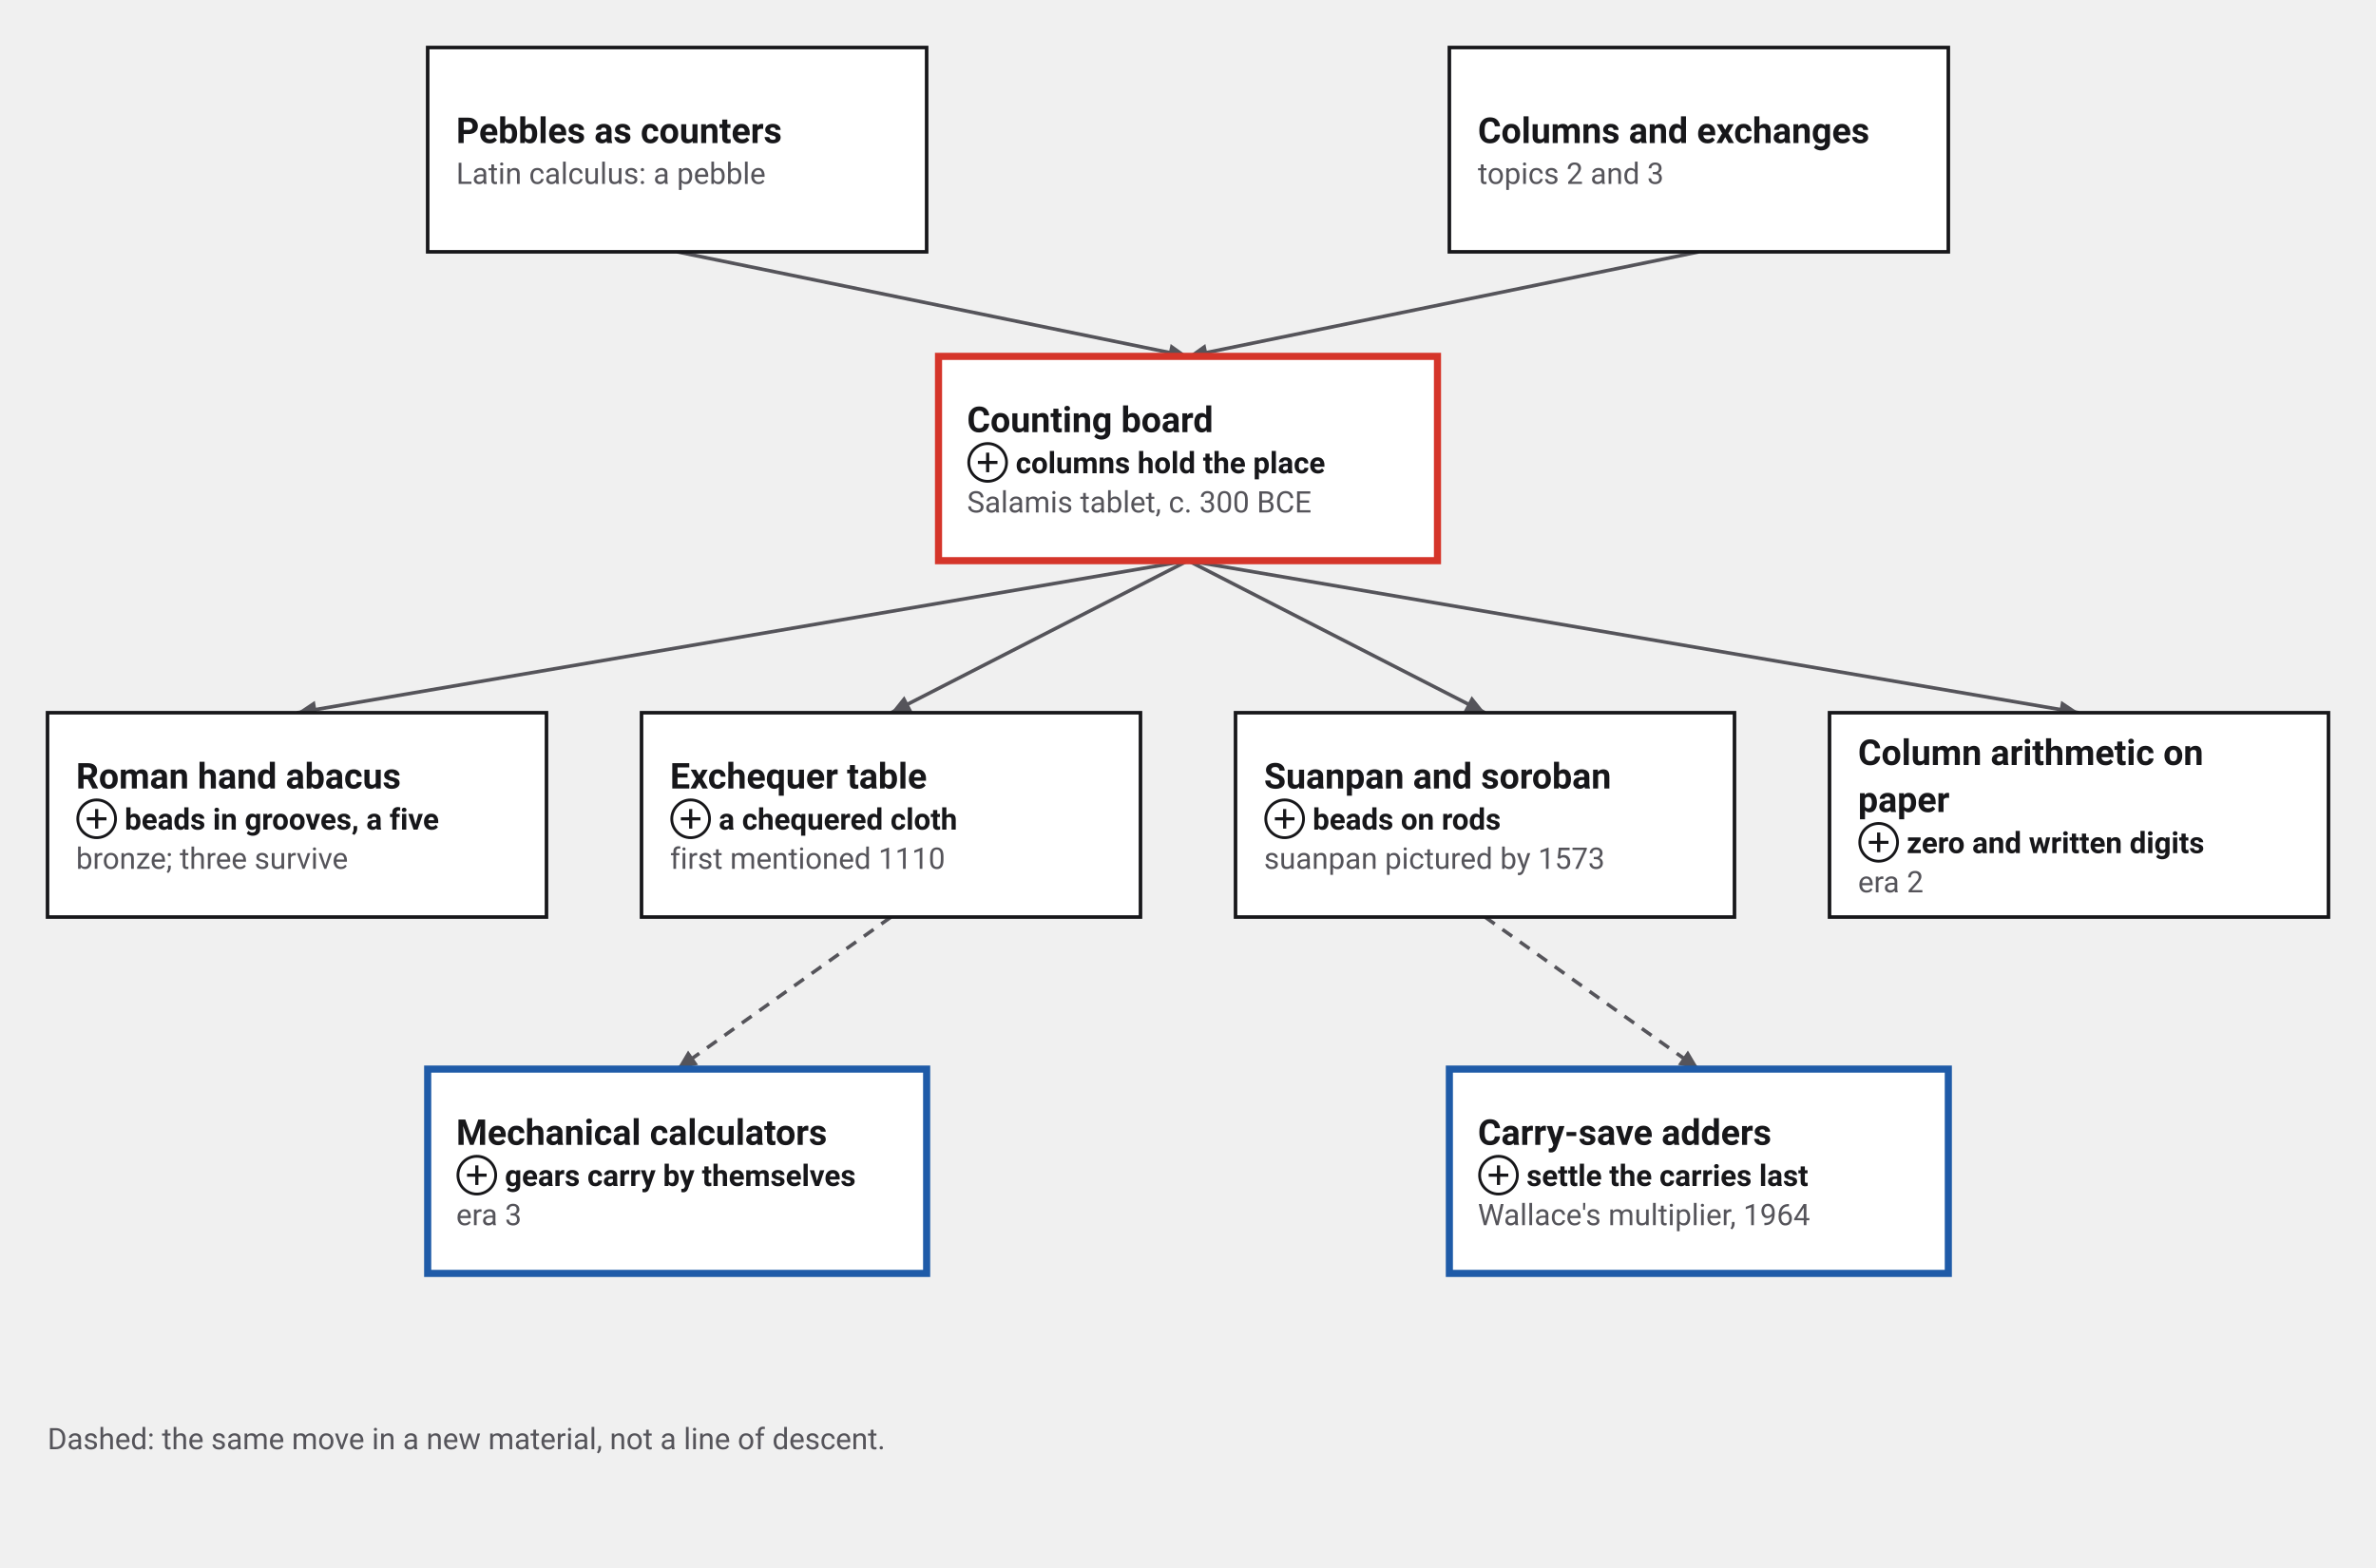
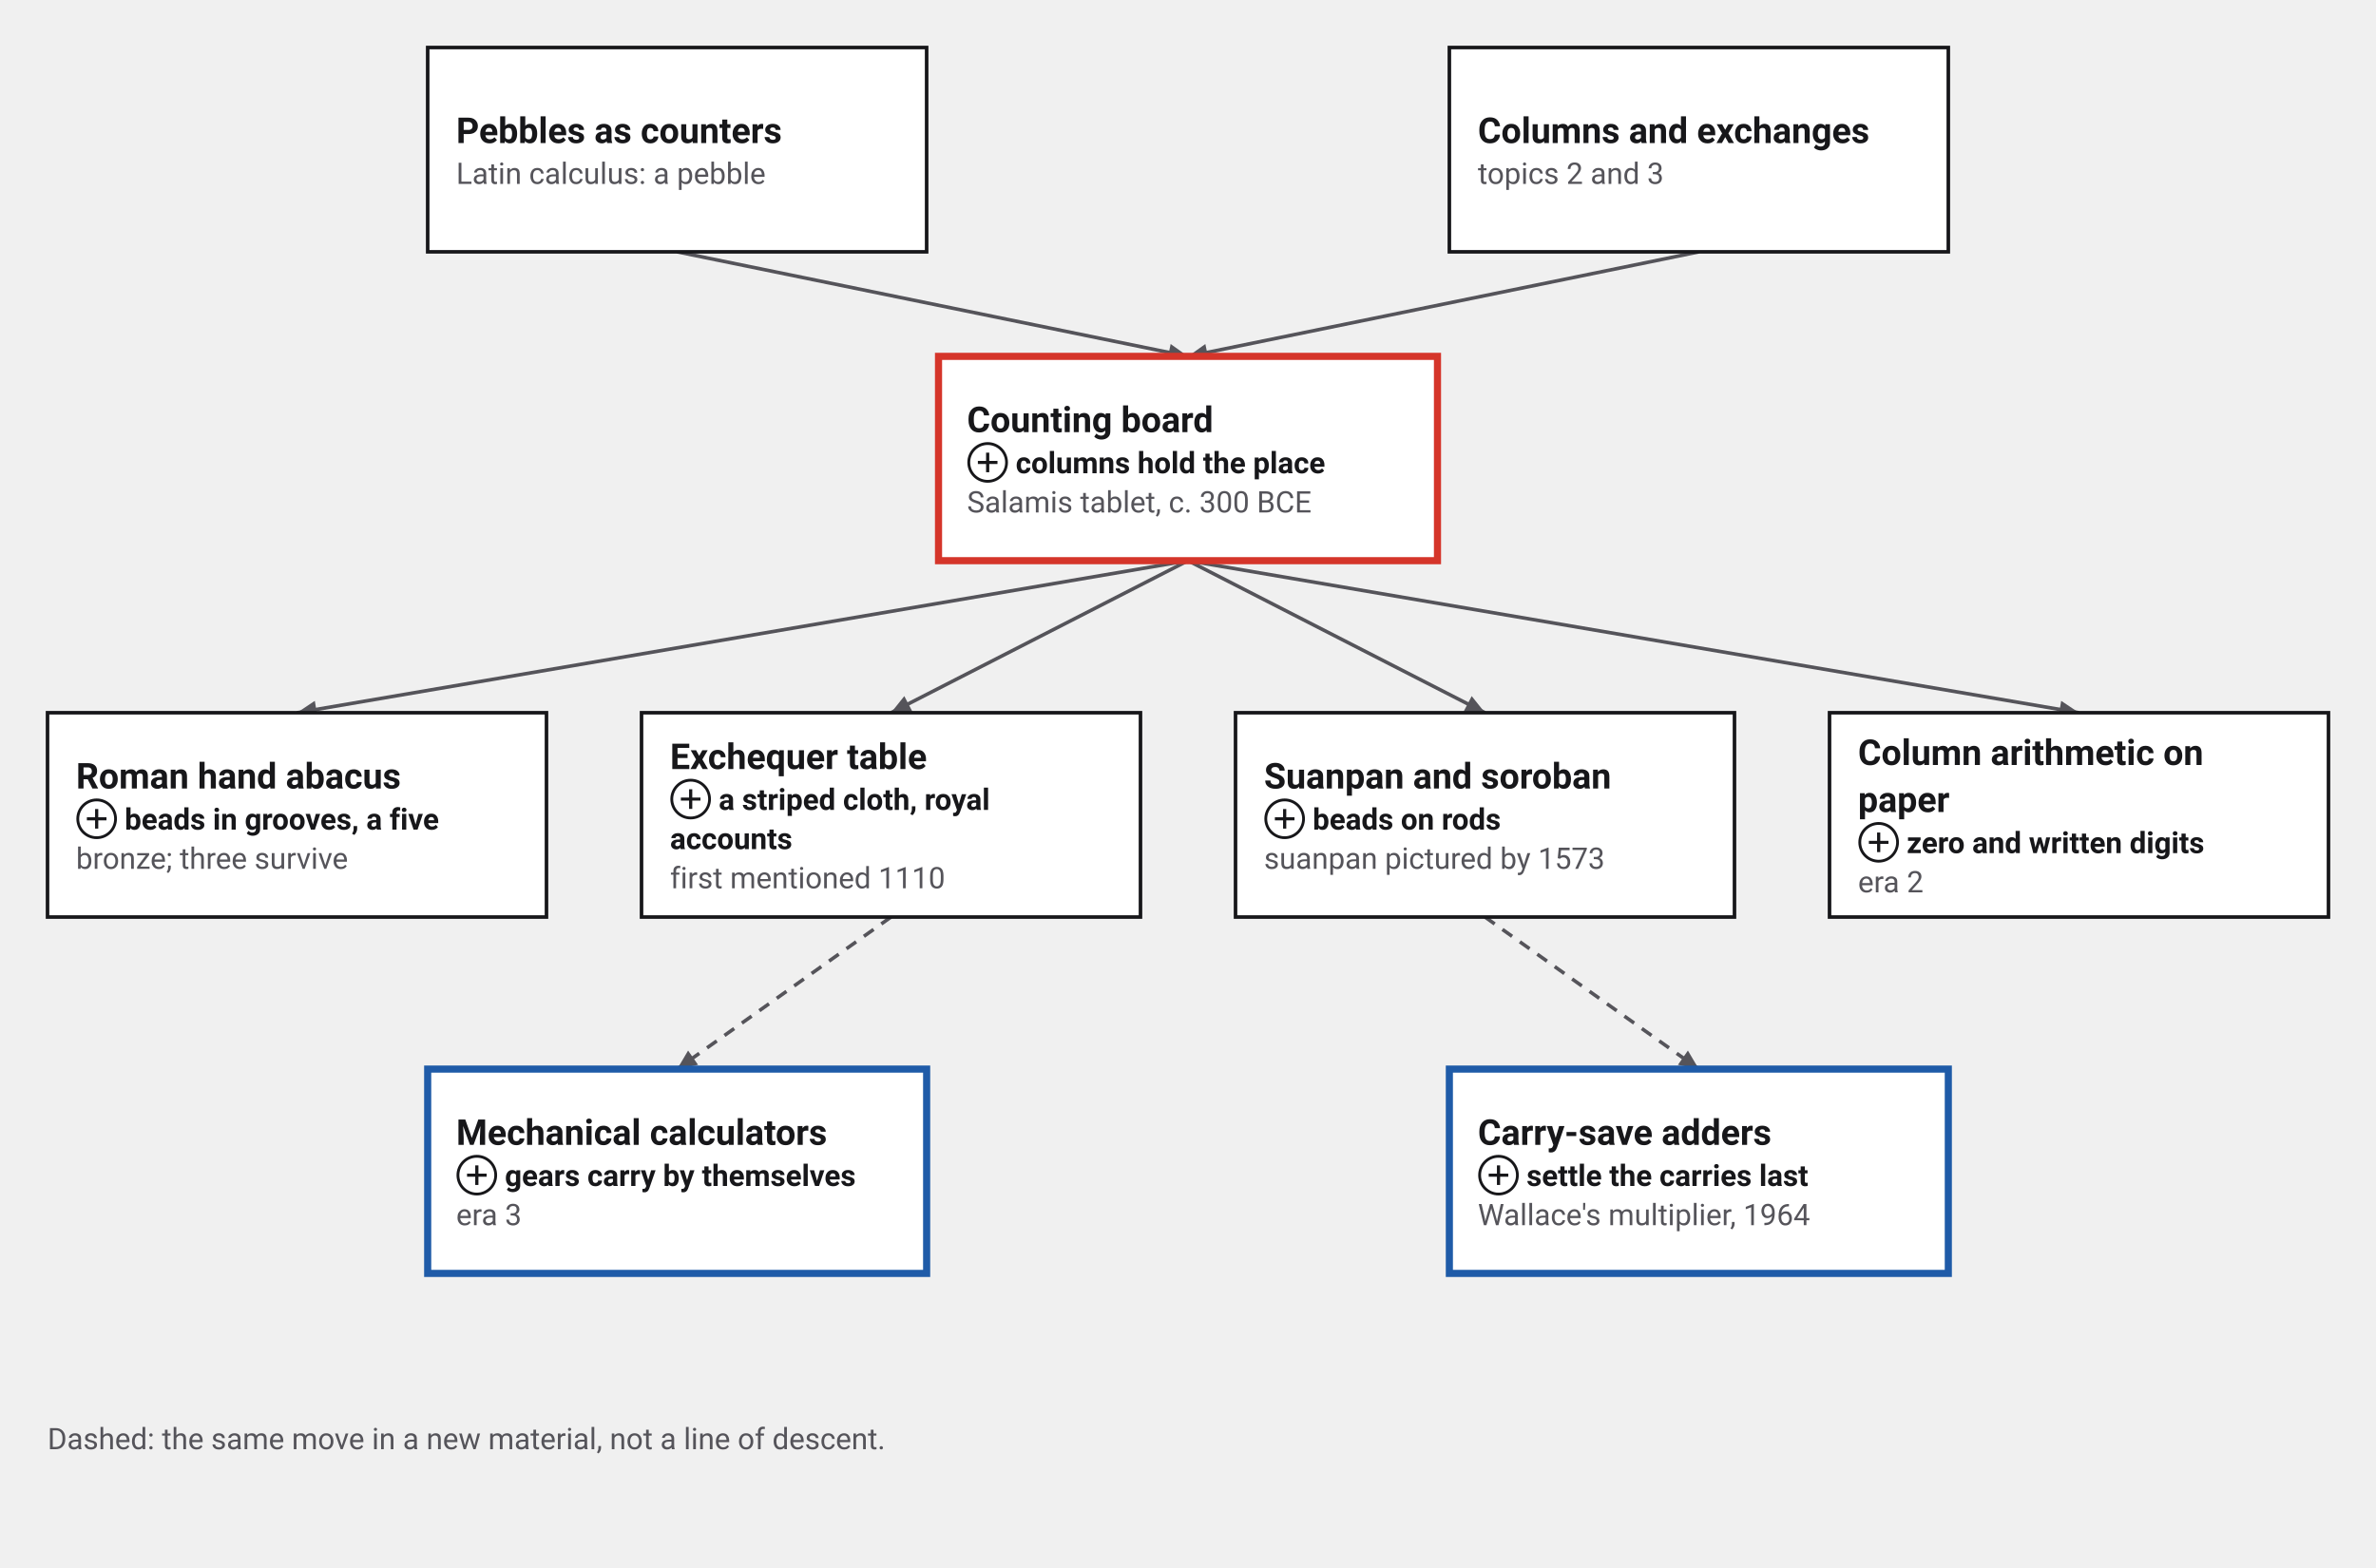
<svg xmlns="http://www.w3.org/2000/svg" viewBox="0 0 1000 660" width="1000" height="660" role="img" aria-label="How the counting board combined with other ideas, from pebbles to carry-save adders" style="font-family:system-ui,-apple-system,'Segoe UI',Roboto,Arial,sans-serif">
  <line x1="285.0" y1="106.0" x2="500.0" y2="150.0" style="stroke:#55545a;stroke-width:1.5" />
  <polygon points="500.0,150.0 491.2,151.9 492.7,144.8" style="fill:#55545a" />
  <line x1="715.0" y1="106.0" x2="500.0" y2="150.0" style="stroke:#55545a;stroke-width:1.5" />
  <polygon points="500.0,150.0 507.3,144.8 508.8,151.9" style="fill:#55545a" />
  <line x1="500.0" y1="236.0" x2="125.0" y2="300.0" style="stroke:#55545a;stroke-width:1.5" />
  <polygon points="125.0,300.0 132.5,295.0 133.7,302.2" style="fill:#55545a" />
  <line x1="500.0" y1="236.0" x2="375.0" y2="300.0" style="stroke:#55545a;stroke-width:1.5" />
  <polygon points="375.0,300.0 380.6,293.0 384.0,299.5" style="fill:#55545a" />
  <line x1="500.0" y1="236.0" x2="625.0" y2="300.0" style="stroke:#55545a;stroke-width:1.5" />
  <polygon points="625.0,300.0 616.0,299.5 619.4,293.0" style="fill:#55545a" />
  <line x1="500.0" y1="236.0" x2="875.0" y2="300.0" style="stroke:#55545a;stroke-width:1.5" />
  <polygon points="875.0,300.0 866.3,302.2 867.5,295.0" style="fill:#55545a" />
  <line x1="375.0" y1="386.0" x2="285.0" y2="450.0" style="stroke:#55545a;stroke-width:1.5;stroke-dasharray:5 4" />
  <polygon points="285.0,450.0 289.6,442.2 293.8,448.2" style="fill:#55545a" />
  <line x1="625.0" y1="386.0" x2="715.0" y2="450.0" style="stroke:#55545a;stroke-width:1.5;stroke-dasharray:5 4" />
  <polygon points="715.0,450.0 706.2,448.2 710.4,442.2" style="fill:#55545a" />
  <rect x="180" y="20" width="210" height="86" style="fill:#ffffff;stroke:#17171a;stroke-width:1.5" />
  <text x="192.0" y="60.2" text-anchor="start" style="fill:#17171a;font-size:15px;font-weight:700">Pebbles as counters</text>
  <text x="192.0" y="77.4" text-anchor="start" style="fill:#55545a;font-size:12.5px;font-weight:400">Latin calculus: a pebble</text>
  <rect x="610" y="20" width="210" height="86" style="fill:#ffffff;stroke:#17171a;stroke-width:1.5" />
  <text x="622.0" y="60.2" text-anchor="start" style="fill:#17171a;font-size:15px;font-weight:700">Columns and exchanges</text>
  <text x="622.0" y="77.4" text-anchor="start" style="fill:#55545a;font-size:12.5px;font-weight:400">topics 2 and 3</text>
  <rect x="395" y="150" width="210" height="86" style="fill:#ffffff;stroke:#d5352a;stroke-width:3" />
  <text x="407.0" y="181.9" text-anchor="start" style="fill:#17171a;font-size:15px;font-weight:700">Counting board</text>
  <text x="407.0" y="199.2" text-anchor="start" style="fill:#17171a;font-size:12.5px;font-weight:600">⊕ columns hold the place</text>
  <text x="407.0" y="215.7" text-anchor="start" style="fill:#55545a;font-size:12.5px;font-weight:400">Salamis tablet, c. 300 BCE</text>
  <rect x="20" y="300" width="210" height="86" style="fill:#ffffff;stroke:#17171a;stroke-width:1.5" />
  <text x="32.0" y="331.9" text-anchor="start" style="fill:#17171a;font-size:15px;font-weight:700">Roman hand abacus</text>
  <text x="32.0" y="349.2" text-anchor="start" style="fill:#17171a;font-size:12.5px;font-weight:600">⊕ beads in grooves, a five</text>
  <text x="32.0" y="365.7" text-anchor="start" style="fill:#55545a;font-size:12.5px;font-weight:400">bronze; three survive</text>
  <rect x="270" y="300" width="210" height="86" style="fill:#ffffff;stroke:#17171a;stroke-width:1.5" />
-   <text x="282.0" y="331.9" text-anchor="start" style="fill:#17171a;font-size:15px;font-weight:700">Exchequer table</text>
-   <text x="282.0" y="349.2" text-anchor="start" style="fill:#17171a;font-size:12.5px;font-weight:600">⊕ a chequered cloth</text>
-   <text x="282.0" y="365.7" text-anchor="start" style="fill:#55545a;font-size:12.5px;font-weight:400">first mentioned 1110</text>
+   <text x="282.0" y="323.7" text-anchor="start" style="fill:#17171a;font-size:15px;font-weight:700">Exchequer table</text>
+   <text x="282.0" y="340.9" text-anchor="start" style="fill:#17171a;font-size:12.5px;font-weight:600">⊕ a striped cloth, royal</text>
+   <text x="282.0" y="357.4" text-anchor="start" style="fill:#17171a;font-size:12.5px;font-weight:600">accounts</text>
+   <text x="282.0" y="373.9" text-anchor="start" style="fill:#55545a;font-size:12.5px;font-weight:400">first mentioned 1110</text>
  <rect x="520" y="300" width="210" height="86" style="fill:#ffffff;stroke:#17171a;stroke-width:1.5" />
  <text x="532.0" y="331.9" text-anchor="start" style="fill:#17171a;font-size:15px;font-weight:700">Suanpan and soroban</text>
  <text x="532.0" y="349.2" text-anchor="start" style="fill:#17171a;font-size:12.5px;font-weight:600">⊕ beads on rods</text>
  <text x="532.0" y="365.7" text-anchor="start" style="fill:#55545a;font-size:12.5px;font-weight:400">suanpan pictured by 1573</text>
  <rect x="770" y="300" width="210" height="86" style="fill:#ffffff;stroke:#17171a;stroke-width:1.5" />
  <text x="782.0" y="322.0" text-anchor="start" style="fill:#17171a;font-size:15px;font-weight:700">Column arithmetic on</text>
  <text x="782.0" y="341.8" text-anchor="start" style="fill:#17171a;font-size:15px;font-weight:700">paper</text>
  <text x="782.0" y="359.1" text-anchor="start" style="fill:#17171a;font-size:12.5px;font-weight:600">⊕ zero and written digits</text>
  <text x="782.0" y="375.6" text-anchor="start" style="fill:#55545a;font-size:12.5px;font-weight:400">era 2</text>
  <rect x="180" y="450" width="210" height="86" style="fill:#ffffff;stroke:#1f5ba8;stroke-width:3" />
  <text x="192.0" y="481.9" text-anchor="start" style="fill:#17171a;font-size:15px;font-weight:700">Mechanical calculators</text>
  <text x="192.0" y="499.2" text-anchor="start" style="fill:#17171a;font-size:12.5px;font-weight:600">⊕ gears carry by themselves</text>
  <text x="192.0" y="515.7" text-anchor="start" style="fill:#55545a;font-size:12.5px;font-weight:400">era 3</text>
  <rect x="610" y="450" width="210" height="86" style="fill:#ffffff;stroke:#1f5ba8;stroke-width:3" />
  <text x="622.0" y="481.9" text-anchor="start" style="fill:#17171a;font-size:15px;font-weight:700">Carry-save adders</text>
  <text x="622.0" y="499.2" text-anchor="start" style="fill:#17171a;font-size:12.5px;font-weight:600">⊕ settle the carries last</text>
  <text x="622.0" y="515.7" text-anchor="start" style="fill:#55545a;font-size:12.5px;font-weight:400">Wallace's multiplier, 1964</text>
  <text x="20.0" y="610.0" text-anchor="start" style="fill:#55545a;font-size:12.5px;font-weight:400">Dashed: the same move in a new material, not a line of descent.</text>
</svg>
